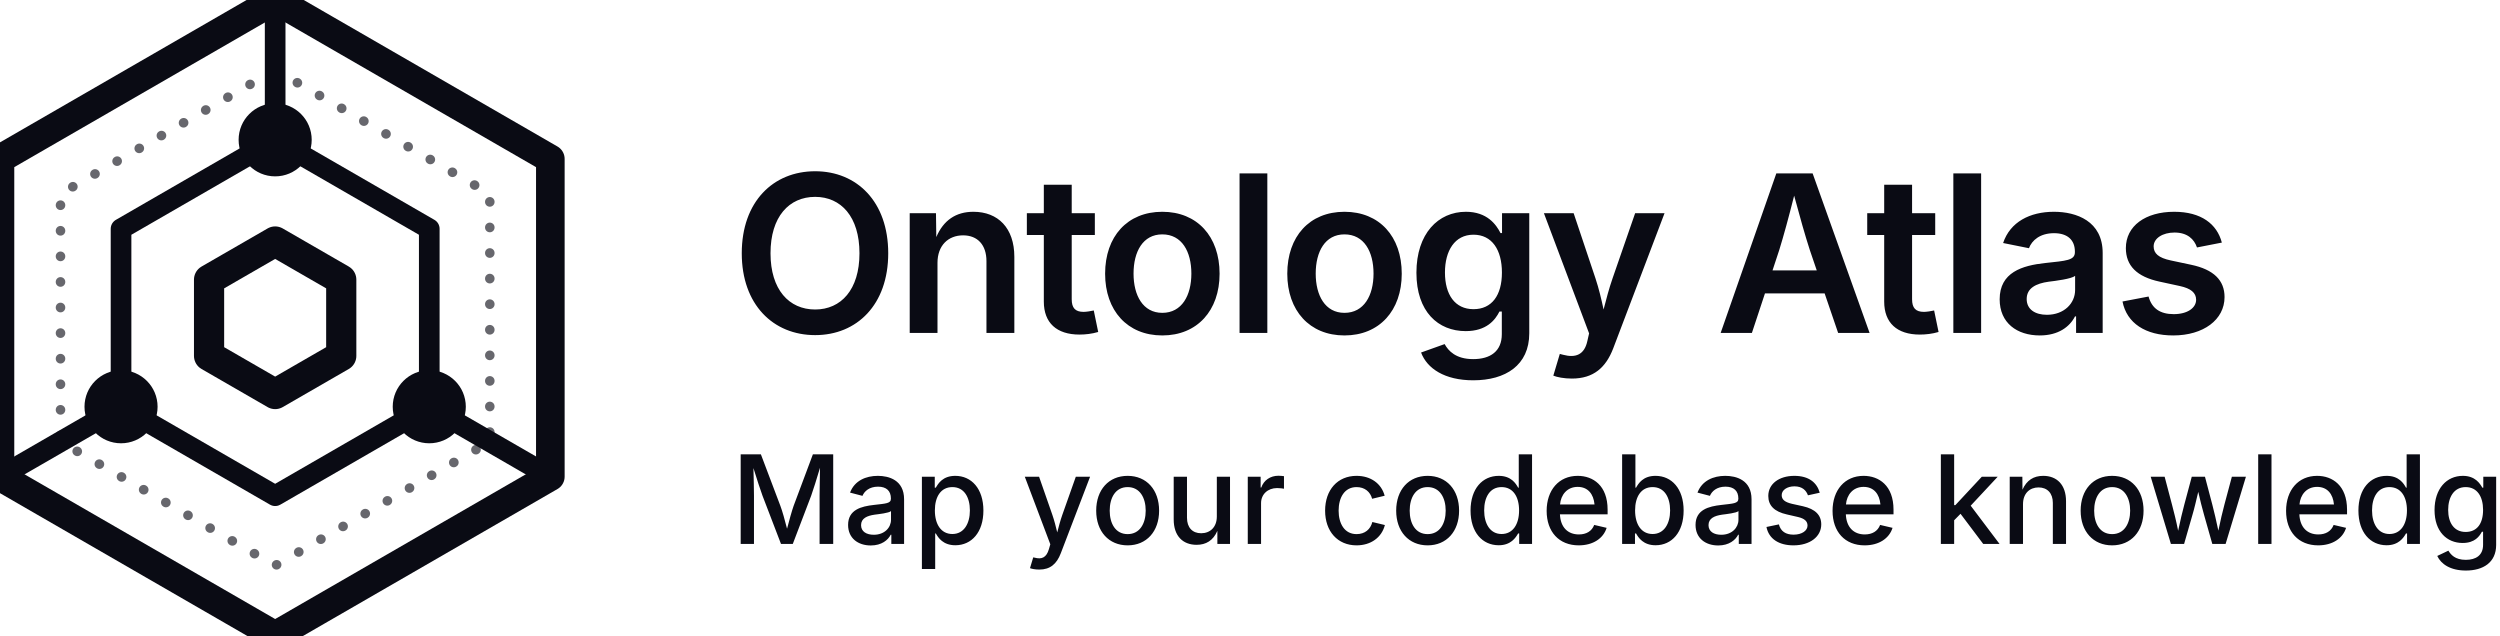
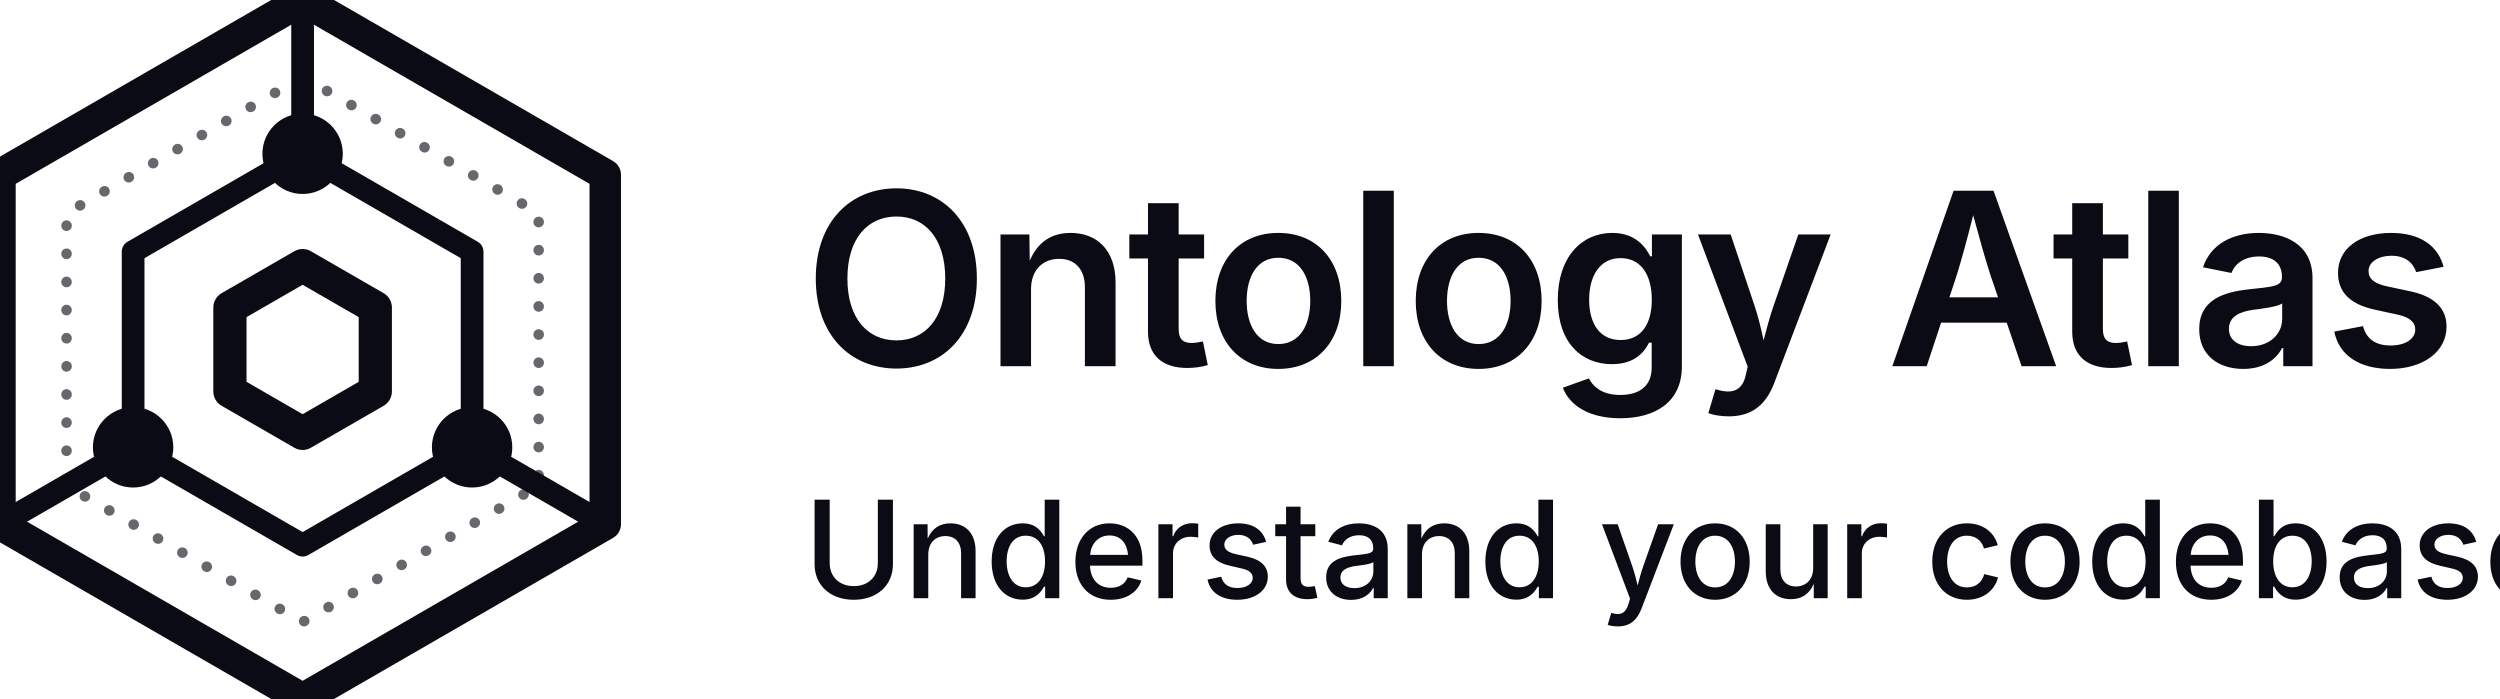
- <svg xmlns="http://www.w3.org/2000/svg" viewBox="2.07 8.07 361.38 91.87" role="img" aria-label="Ontology Atlas — Map your codebase knowledge.">
+ <svg xmlns="http://www.w3.org/2000/svg" viewBox="2.07 8.07 328.59 91.87" role="img" aria-label="Ontology Atlas — Understand your codebase.">
  <g transform="translate(-16.95 -4.79) scale(0.229665)">
    <g fill="none" stroke="#0A0B14" stroke-linejoin="round" stroke-linecap="round">
      <path d="M 256 56 L 429.2 156 L 429.2 356 L 256 456 L 82.8 356 L 82.8 156 Z" stroke-width="18" />
      <path d="M 256 100 L 391.1 178 L 391.1 334 L 256 412 L 120.9 334 L 120.9 178 Z" stroke-width="6" stroke-dasharray="0.1 16" stroke-opacity="0.62" />
      <path d="M 256 144 L 353 200 L 353 312 L 256 368 L 159 312 L 159 200 Z" stroke-width="13" />
      <path d="M 256 208 L 297.6 232 L 297.6 280 L 256 304 L 214.4 280 L 214.4 232 Z" stroke-width="19" />
      <line x1="256" y1="56" x2="256" y2="144" stroke-width="13" />
      <line x1="429.2" y1="356" x2="353" y2="312" stroke-width="13" />
      <line x1="82.8" y1="356" x2="159" y2="312" stroke-width="13" />
    </g>
    <g fill="#0A0B14">
      <circle cx="256" cy="144" r="23" />
      <circle cx="353" cy="312" r="23" />
      <circle cx="159" cy="312" r="23" />
    </g>
  </g>
  <text x="107.7" y="56.2" fill="#0A0B14" font-family="Pretendard Variable, Pretendard, -apple-system, BlinkMacSystemFont, 'Segoe UI', sans-serif" font-size="31.7" font-weight="600" letter-spacing="-0.02em">Ontology Atlas</text>
-   <text x="107.7" y="86.7" fill="#0A0B14" font-family="Pretendard Variable, Pretendard, -apple-system, BlinkMacSystemFont, 'Segoe UI', sans-serif" font-size="17.8" font-weight="450">Map your codebase knowledge.</text>
+   <text x="107.7" y="86.7" fill="#0A0B14" font-family="Pretendard Variable, Pretendard, -apple-system, BlinkMacSystemFont, 'Segoe UI', sans-serif" font-size="17.8" font-weight="450">Understand your codebase.</text>
</svg>
